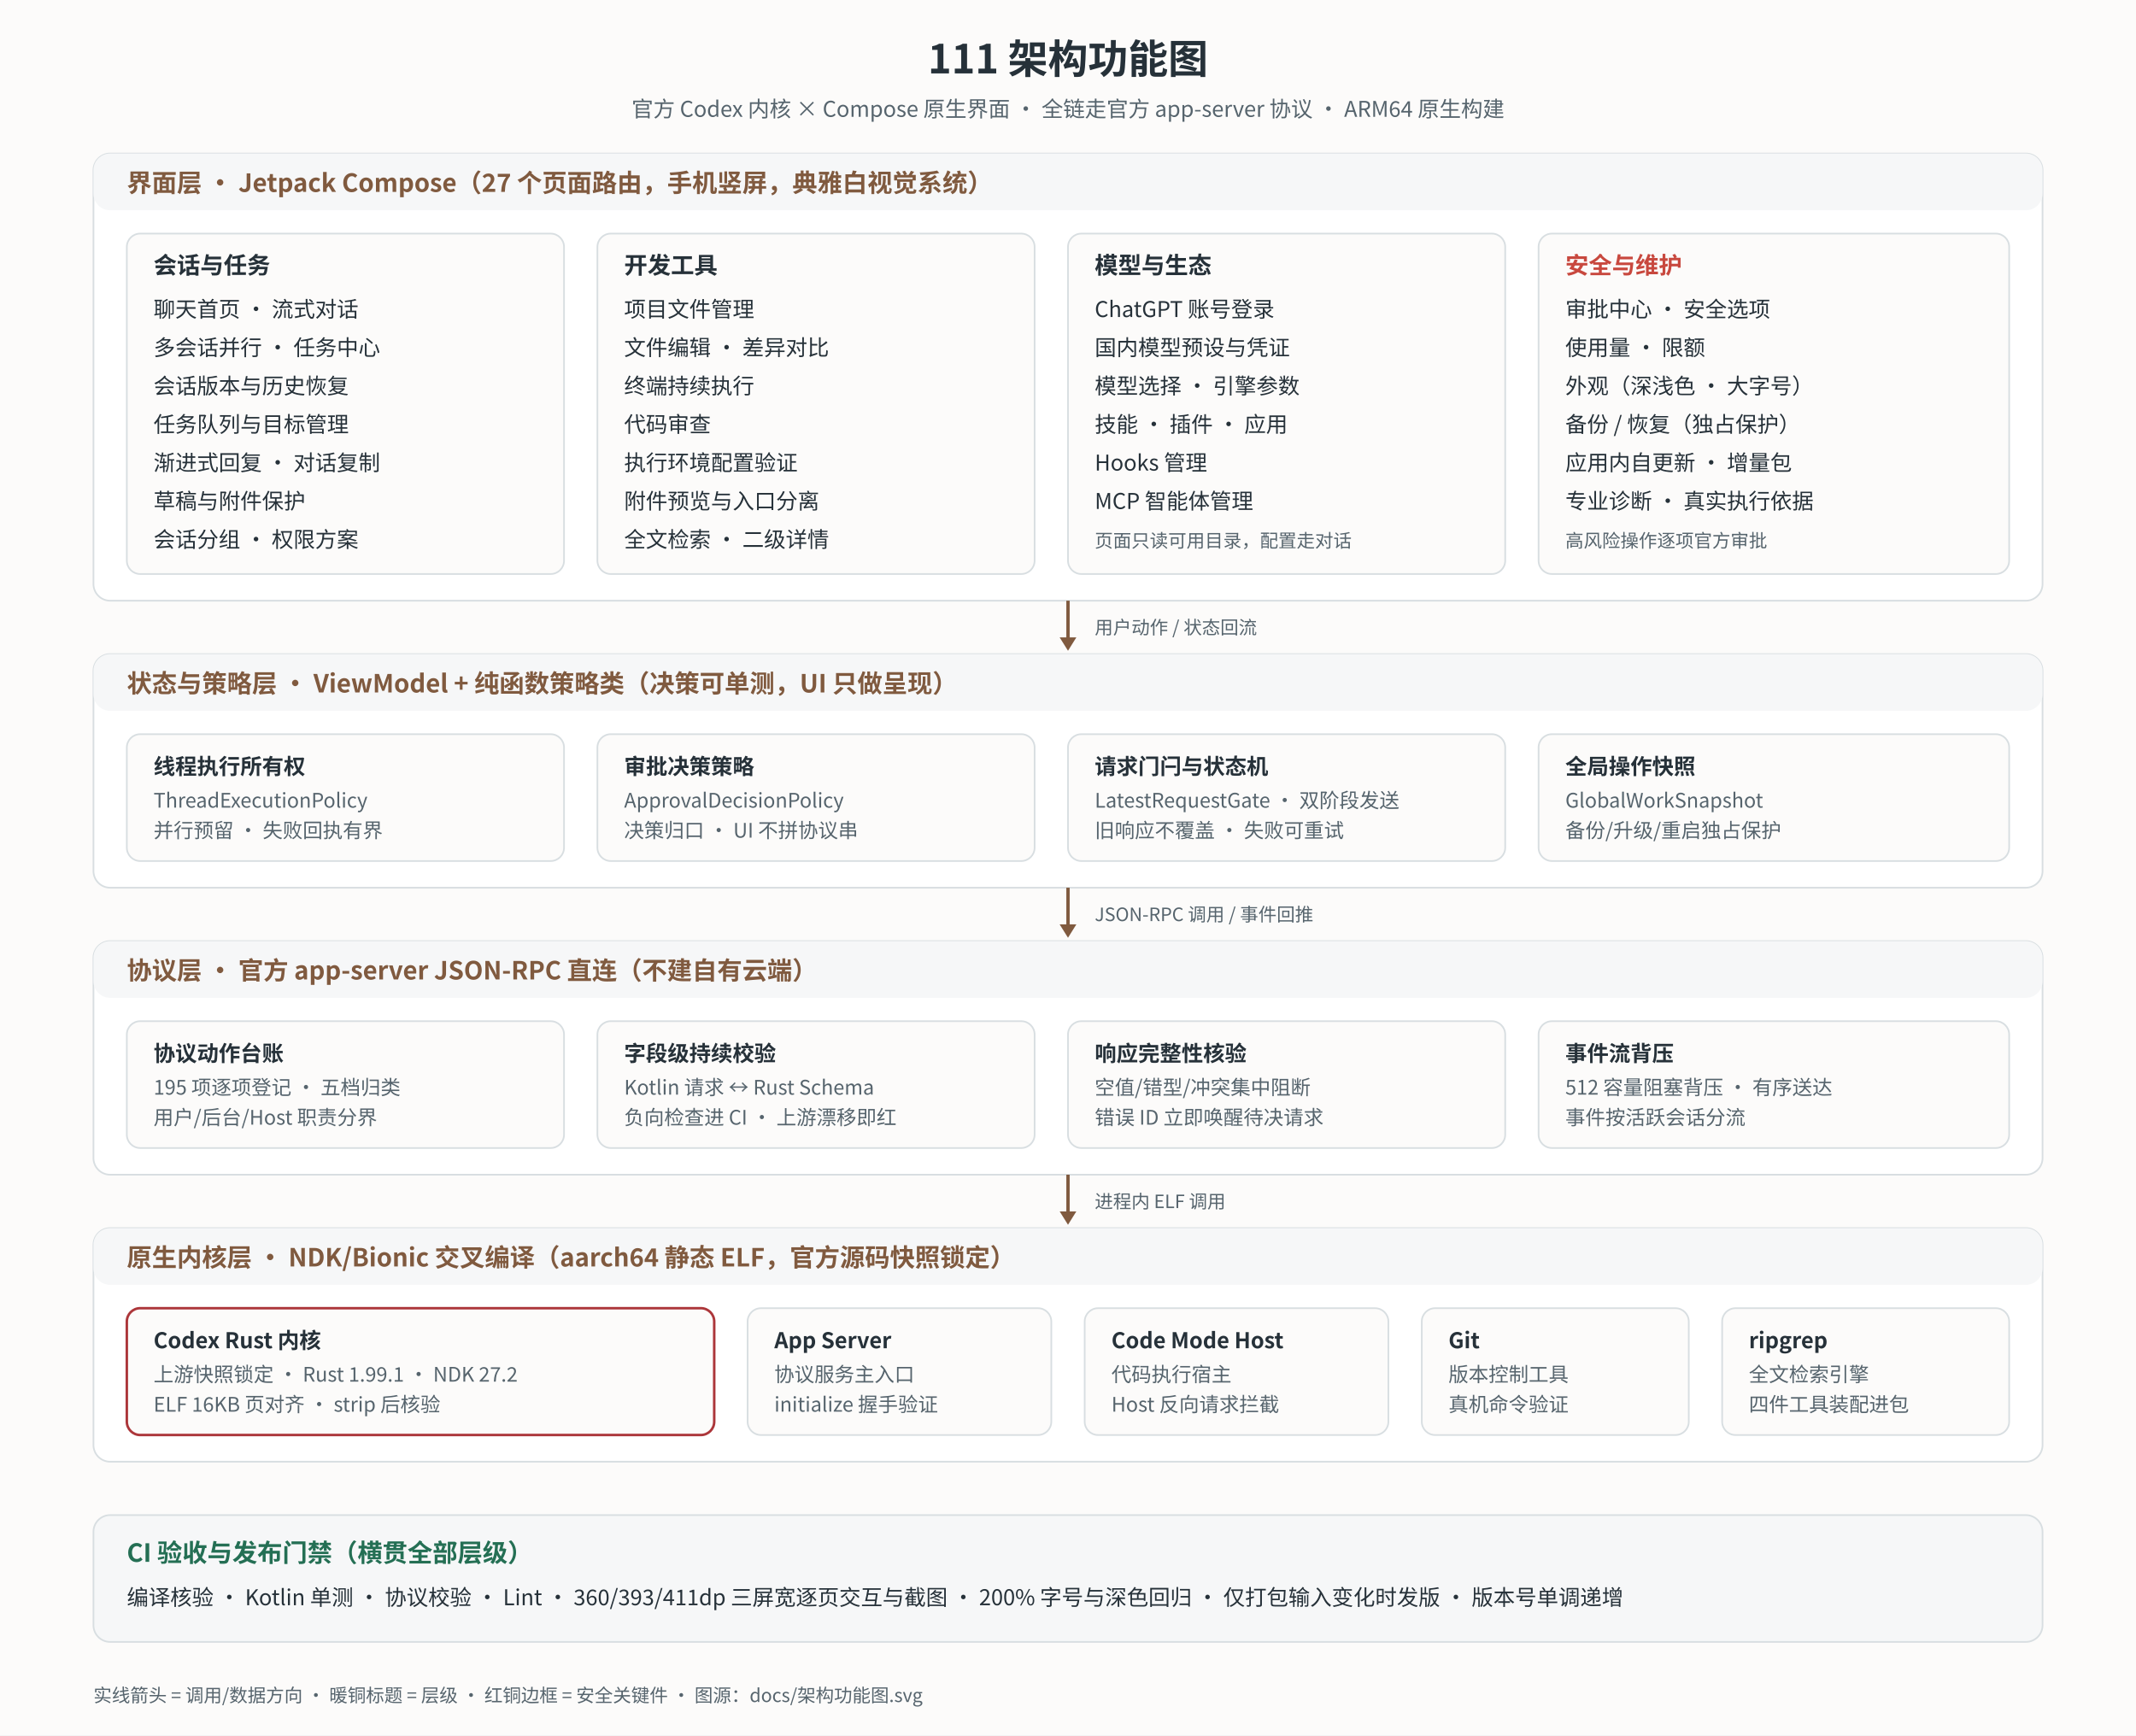
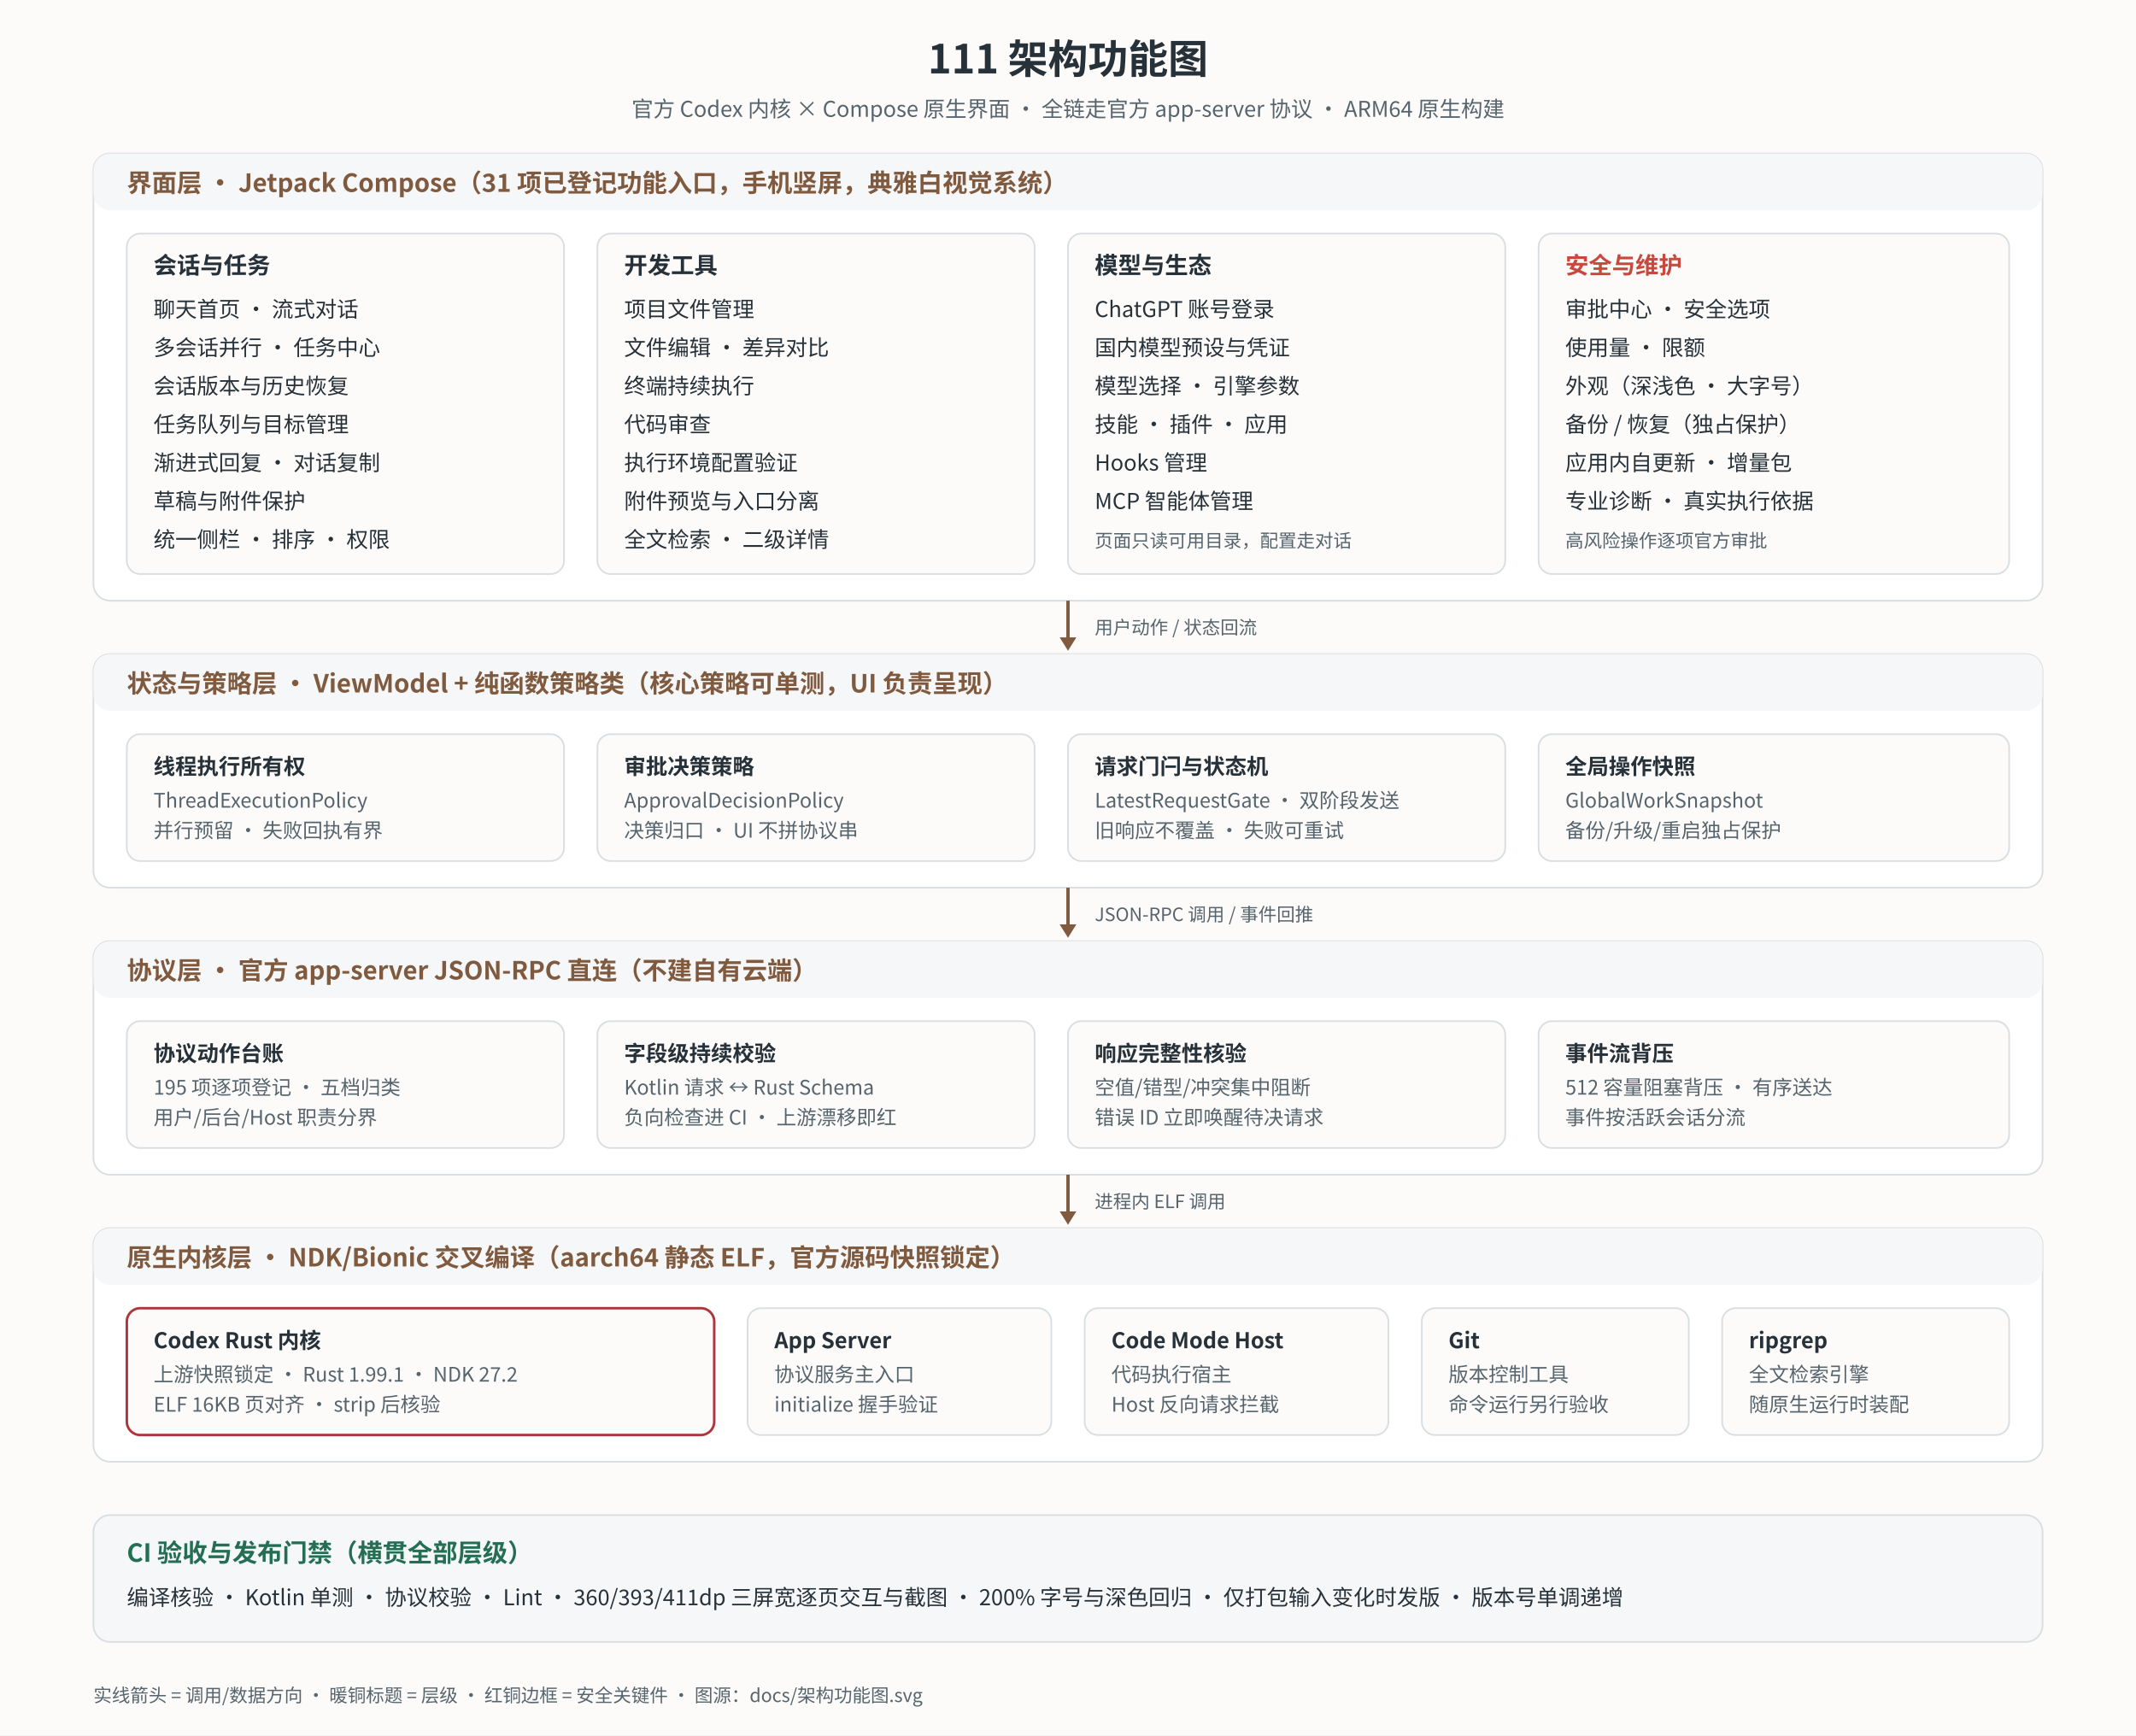
<svg xmlns="http://www.w3.org/2000/svg" width="1280" height="1040" viewBox="0 0 1280 1040" role="img" aria-label="111 架构功能图：Compose 界面层、状态与策略层、协议层、原生内核层四层结构，底部横贯 CI 验收与发布门禁">
  <rect width="1280" height="1040" fill="#FCFBFA" />
  <g font-family="Noto Sans CJK SC, PingFang SC, Microsoft YaHei, sans-serif">
    <text x="640" y="44" text-anchor="middle" font-size="24" font-weight="700" fill="#263139">111 架构功能图</text>
    <text x="640" y="70" text-anchor="middle" font-size="13" fill="#56646D">官方 Codex 内核 × Compose 原生界面 · 全链走官方 app-server 协议 · ARM64 原生构建</text>
    <rect x="56" y="92" width="1168" height="268" rx="10" fill="#FFFFFF" stroke="#D8DEE1" />
    <rect x="56" y="92" width="1168" height="34" rx="10" fill="#F6F7F8" />
-     <text x="76" y="115" font-size="15" font-weight="700" fill="#805A3F">界面层 · Jetpack Compose（27 个页面路由，手机竖屏，典雅白视觉系统）</text>
+     <text x="76" y="115" font-size="15" font-weight="700" fill="#805A3F">界面层 · Jetpack Compose（31 项已登记功能入口，手机竖屏，典雅白视觉系统）</text>
    <rect x="76" y="140" width="262" height="204" rx="8" fill="#FCFBFA" stroke="#D8DEE1" />
    <text x="92" y="164" font-size="14" font-weight="700" fill="#263139">会话与任务</text>
    <text x="92" y="190" font-size="13" fill="#263139">聊天首页 · 流式对话</text>
    <text x="92" y="213" font-size="13" fill="#263139">多会话并行 · 任务中心</text>
    <text x="92" y="236" font-size="13" fill="#263139">会话版本与历史恢复</text>
    <text x="92" y="259" font-size="13" fill="#263139">任务队列与目标管理</text>
    <text x="92" y="282" font-size="13" fill="#263139">渐进式回复 · 对话复制</text>
    <text x="92" y="305" font-size="13" fill="#263139">草稿与附件保护</text>
-     <text x="92" y="328" font-size="13" fill="#263139">会话分组 · 权限方案</text>
+     <text x="92" y="328" font-size="13" fill="#263139">统一侧栏 · 排序 · 权限</text>
    <rect x="358" y="140" width="262" height="204" rx="8" fill="#FCFBFA" stroke="#D8DEE1" />
    <text x="374" y="164" font-size="14" font-weight="700" fill="#263139">开发工具</text>
    <text x="374" y="190" font-size="13" fill="#263139">项目文件管理</text>
    <text x="374" y="213" font-size="13" fill="#263139">文件编辑 · 差异对比</text>
    <text x="374" y="236" font-size="13" fill="#263139">终端持续执行</text>
    <text x="374" y="259" font-size="13" fill="#263139">代码审查</text>
    <text x="374" y="282" font-size="13" fill="#263139">执行环境配置验证</text>
    <text x="374" y="305" font-size="13" fill="#263139">附件预览与入口分离</text>
    <text x="374" y="328" font-size="13" fill="#263139">全文检索 · 二级详情</text>
    <rect x="640" y="140" width="262" height="204" rx="8" fill="#FCFBFA" stroke="#D8DEE1" />
    <text x="656" y="164" font-size="14" font-weight="700" fill="#263139">模型与生态</text>
    <text x="656" y="190" font-size="13" fill="#263139">ChatGPT 账号登录</text>
    <text x="656" y="213" font-size="13" fill="#263139">国内模型预设与凭证</text>
    <text x="656" y="236" font-size="13" fill="#263139">模型选择 · 引擎参数</text>
    <text x="656" y="259" font-size="13" fill="#263139">技能 · 插件 · 应用</text>
    <text x="656" y="282" font-size="13" fill="#263139">Hooks 管理</text>
    <text x="656" y="305" font-size="13" fill="#263139">MCP 智能体管理</text>
    <text x="656" y="328" font-size="11" fill="#56646D">页面只读可用目录，配置走对话</text>
    <rect x="922" y="140" width="282" height="204" rx="8" fill="#FCFBFA" stroke="#D8DEE1" />
    <text x="938" y="164" font-size="14" font-weight="700" fill="#C8483E">安全与维护</text>
    <text x="938" y="190" font-size="13" fill="#263139">审批中心 · 安全选项</text>
    <text x="938" y="213" font-size="13" fill="#263139">使用量 · 限额</text>
    <text x="938" y="236" font-size="13" fill="#263139">外观（深浅色 · 大字号）</text>
    <text x="938" y="259" font-size="13" fill="#263139">备份 / 恢复（独占保护）</text>
    <text x="938" y="282" font-size="13" fill="#263139">应用内自更新 · 增量包</text>
    <text x="938" y="305" font-size="13" fill="#263139">专业诊断 · 真实执行依据</text>
    <text x="938" y="328" font-size="11" fill="#56646D">高风险操作逐项官方审批</text>
    <line x1="640" y1="360" x2="640" y2="384" stroke="#805A3F" stroke-width="2" />
    <polygon points="640,390 635,382 645,382" fill="#805A3F" />
    <text x="656" y="380" font-size="11" fill="#56646D">用户动作 / 状态回流</text>
    <rect x="56" y="392" width="1168" height="140" rx="10" fill="#FFFFFF" stroke="#D8DEE1" />
    <rect x="56" y="392" width="1168" height="34" rx="10" fill="#F6F7F8" />
-     <text x="76" y="415" font-size="15" font-weight="700" fill="#805A3F">状态与策略层 · ViewModel + 纯函数策略类（决策可单测，UI 只做呈现）</text>
+     <text x="76" y="415" font-size="15" font-weight="700" fill="#805A3F">状态与策略层 · ViewModel + 纯函数策略类（核心策略可单测，UI 负责呈现）</text>
    <rect x="76" y="440" width="262" height="76" rx="8" fill="#FCFBFA" stroke="#D8DEE1" />
    <text x="92" y="464" font-size="13" font-weight="700" fill="#263139">线程执行所有权</text>
    <text x="92" y="484" font-size="12" fill="#56646D">ThreadExecutionPolicy</text>
    <text x="92" y="502" font-size="12" fill="#56646D">并行预留 · 失败回执有界</text>
    <rect x="358" y="440" width="262" height="76" rx="8" fill="#FCFBFA" stroke="#D8DEE1" />
    <text x="374" y="464" font-size="13" font-weight="700" fill="#263139">审批决策策略</text>
    <text x="374" y="484" font-size="12" fill="#56646D">ApprovalDecisionPolicy</text>
    <text x="374" y="502" font-size="12" fill="#56646D">决策归口 · UI 不拼协议串</text>
    <rect x="640" y="440" width="262" height="76" rx="8" fill="#FCFBFA" stroke="#D8DEE1" />
    <text x="656" y="464" font-size="13" font-weight="700" fill="#263139">请求门闩与状态机</text>
    <text x="656" y="484" font-size="12" fill="#56646D">LatestRequestGate · 双阶段发送</text>
    <text x="656" y="502" font-size="12" fill="#56646D">旧响应不覆盖 · 失败可重试</text>
    <rect x="922" y="440" width="282" height="76" rx="8" fill="#FCFBFA" stroke="#D8DEE1" />
    <text x="938" y="464" font-size="13" font-weight="700" fill="#263139">全局操作快照</text>
    <text x="938" y="484" font-size="12" fill="#56646D">GlobalWorkSnapshot</text>
    <text x="938" y="502" font-size="12" fill="#56646D">备份/升级/重启独占保护</text>
    <line x1="640" y1="532" x2="640" y2="556" stroke="#805A3F" stroke-width="2" />
    <polygon points="640,562 635,554 645,554" fill="#805A3F" />
    <text x="656" y="552" font-size="11" fill="#56646D">JSON-RPC 调用 / 事件回推</text>
    <rect x="56" y="564" width="1168" height="140" rx="10" fill="#FFFFFF" stroke="#D8DEE1" />
    <rect x="56" y="564" width="1168" height="34" rx="10" fill="#F6F7F8" />
    <text x="76" y="587" font-size="15" font-weight="700" fill="#805A3F">协议层 · 官方 app-server JSON-RPC 直连（不建自有云端）</text>
    <rect x="76" y="612" width="262" height="76" rx="8" fill="#FCFBFA" stroke="#D8DEE1" />
    <text x="92" y="636" font-size="13" font-weight="700" fill="#263139">协议动作台账</text>
    <text x="92" y="656" font-size="12" fill="#56646D">195 项逐项登记 · 五档归类</text>
    <text x="92" y="674" font-size="12" fill="#56646D">用户/后台/Host 职责分界</text>
    <rect x="358" y="612" width="262" height="76" rx="8" fill="#FCFBFA" stroke="#D8DEE1" />
    <text x="374" y="636" font-size="13" font-weight="700" fill="#263139">字段级持续校验</text>
    <text x="374" y="656" font-size="12" fill="#56646D">Kotlin 请求 ↔ Rust Schema</text>
    <text x="374" y="674" font-size="12" fill="#56646D">负向检查进 CI · 上游漂移即红</text>
    <rect x="640" y="612" width="262" height="76" rx="8" fill="#FCFBFA" stroke="#D8DEE1" />
    <text x="656" y="636" font-size="13" font-weight="700" fill="#263139">响应完整性核验</text>
    <text x="656" y="656" font-size="12" fill="#56646D">空值/错型/冲突集中阻断</text>
    <text x="656" y="674" font-size="12" fill="#56646D">错误 ID 立即唤醒待决请求</text>
    <rect x="922" y="612" width="282" height="76" rx="8" fill="#FCFBFA" stroke="#D8DEE1" />
    <text x="938" y="636" font-size="13" font-weight="700" fill="#263139">事件流背压</text>
    <text x="938" y="656" font-size="12" fill="#56646D">512 容量阻塞背压 · 有序送达</text>
    <text x="938" y="674" font-size="12" fill="#56646D">事件按活跃会话分流</text>
    <line x1="640" y1="704" x2="640" y2="728" stroke="#805A3F" stroke-width="2" />
    <polygon points="640,734 635,726 645,726" fill="#805A3F" />
    <text x="656" y="724" font-size="11" fill="#56646D">进程内 ELF 调用</text>
    <rect x="56" y="736" width="1168" height="140" rx="10" fill="#FFFFFF" stroke="#D8DEE1" />
    <rect x="56" y="736" width="1168" height="34" rx="10" fill="#F6F7F8" />
    <text x="76" y="759" font-size="15" font-weight="700" fill="#805A3F">原生内核层 · NDK/Bionic 交叉编译（aarch64 静态 ELF，官方源码快照锁定）</text>
    <rect x="76" y="784" width="352" height="76" rx="8" fill="#FCFBFA" stroke="#AC363A" stroke-width="1.5" />
    <text x="92" y="808" font-size="13" font-weight="700" fill="#263139">Codex Rust 内核</text>
    <text x="92" y="828" font-size="12" fill="#56646D">上游快照锁定 · Rust 1.99.1 · NDK 27.2</text>
    <text x="92" y="846" font-size="12" fill="#56646D">ELF 16KB 页对齐 · strip 后核验</text>
    <rect x="448" y="784" width="182" height="76" rx="8" fill="#FCFBFA" stroke="#D8DEE1" />
    <text x="464" y="808" font-size="13" font-weight="700" fill="#263139">App Server</text>
    <text x="464" y="828" font-size="12" fill="#56646D">协议服务主入口</text>
    <text x="464" y="846" font-size="12" fill="#56646D">initialize 握手验证</text>
    <rect x="650" y="784" width="182" height="76" rx="8" fill="#FCFBFA" stroke="#D8DEE1" />
    <text x="666" y="808" font-size="13" font-weight="700" fill="#263139">Code Mode Host</text>
    <text x="666" y="828" font-size="12" fill="#56646D">代码执行宿主</text>
    <text x="666" y="846" font-size="12" fill="#56646D">Host 反向请求拦截</text>
    <rect x="852" y="784" width="160" height="76" rx="8" fill="#FCFBFA" stroke="#D8DEE1" />
    <text x="868" y="808" font-size="13" font-weight="700" fill="#263139">Git</text>
    <text x="868" y="828" font-size="12" fill="#56646D">版本控制工具</text>
-     <text x="868" y="846" font-size="12" fill="#56646D">真机命令验证</text>
+     <text x="868" y="846" font-size="12" fill="#56646D">命令运行另行验收</text>
    <rect x="1032" y="784" width="172" height="76" rx="8" fill="#FCFBFA" stroke="#D8DEE1" />
    <text x="1048" y="808" font-size="13" font-weight="700" fill="#263139">ripgrep</text>
    <text x="1048" y="828" font-size="12" fill="#56646D">全文检索引擎</text>
-     <text x="1048" y="846" font-size="12" fill="#56646D">四件工具装配进包</text>
+     <text x="1048" y="846" font-size="12" fill="#56646D">随原生运行时装配</text>
    <rect x="56" y="908" width="1168" height="76" rx="10" fill="#F6F7F8" stroke="#D8DEE1" />
    <text x="76" y="936" font-size="15" font-weight="700" fill="#246F54">CI 验收与发布门禁（横贯全部层级）</text>
    <text x="76" y="962" font-size="13" fill="#263139">编译核验 · Kotlin 单测 · 协议校验 · Lint · 360/393/411dp 三屏宽逐页交互与截图 · 200% 字号与深色回归 · 仅打包输入变化时发版 · 版本号单调递增</text>
    <text x="56" y="1020" font-size="11" fill="#56646D">实线箭头 = 调用/数据方向 · 暖铜标题 = 层级 · 红铜边框 = 安全关键件 · 图源：docs/架构功能图.svg</text>
  </g>
</svg>
